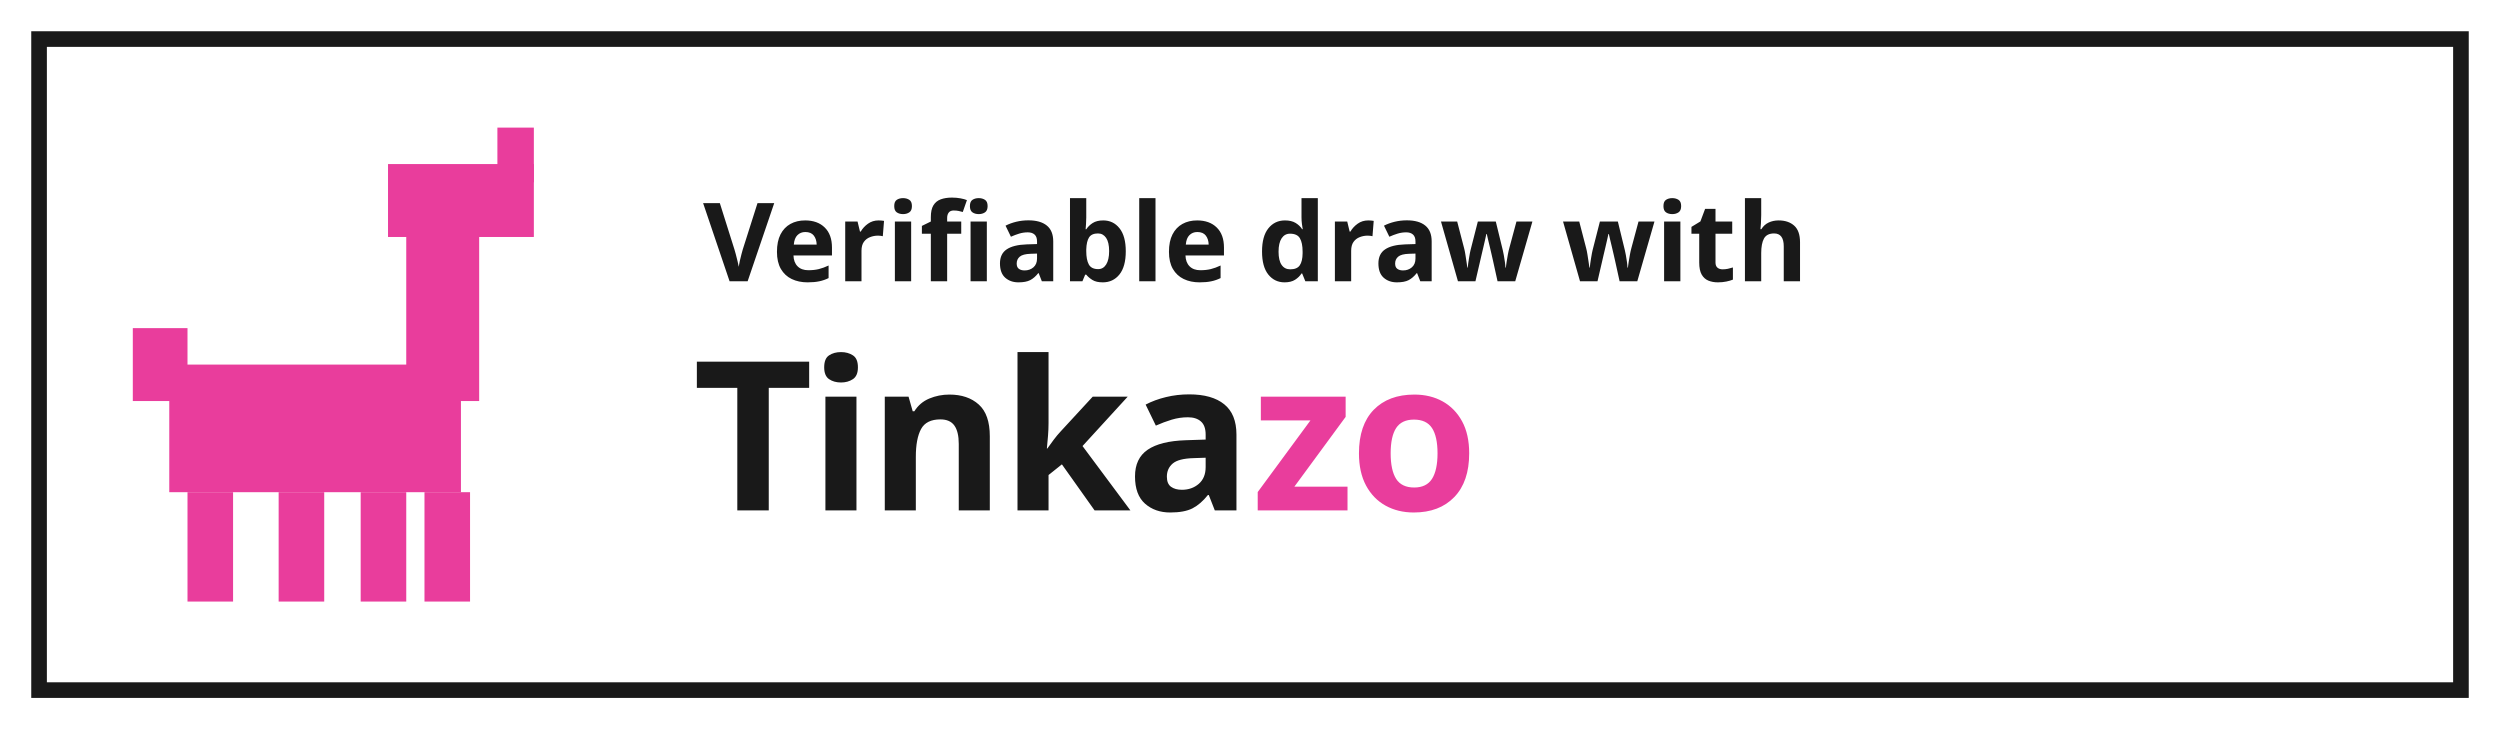
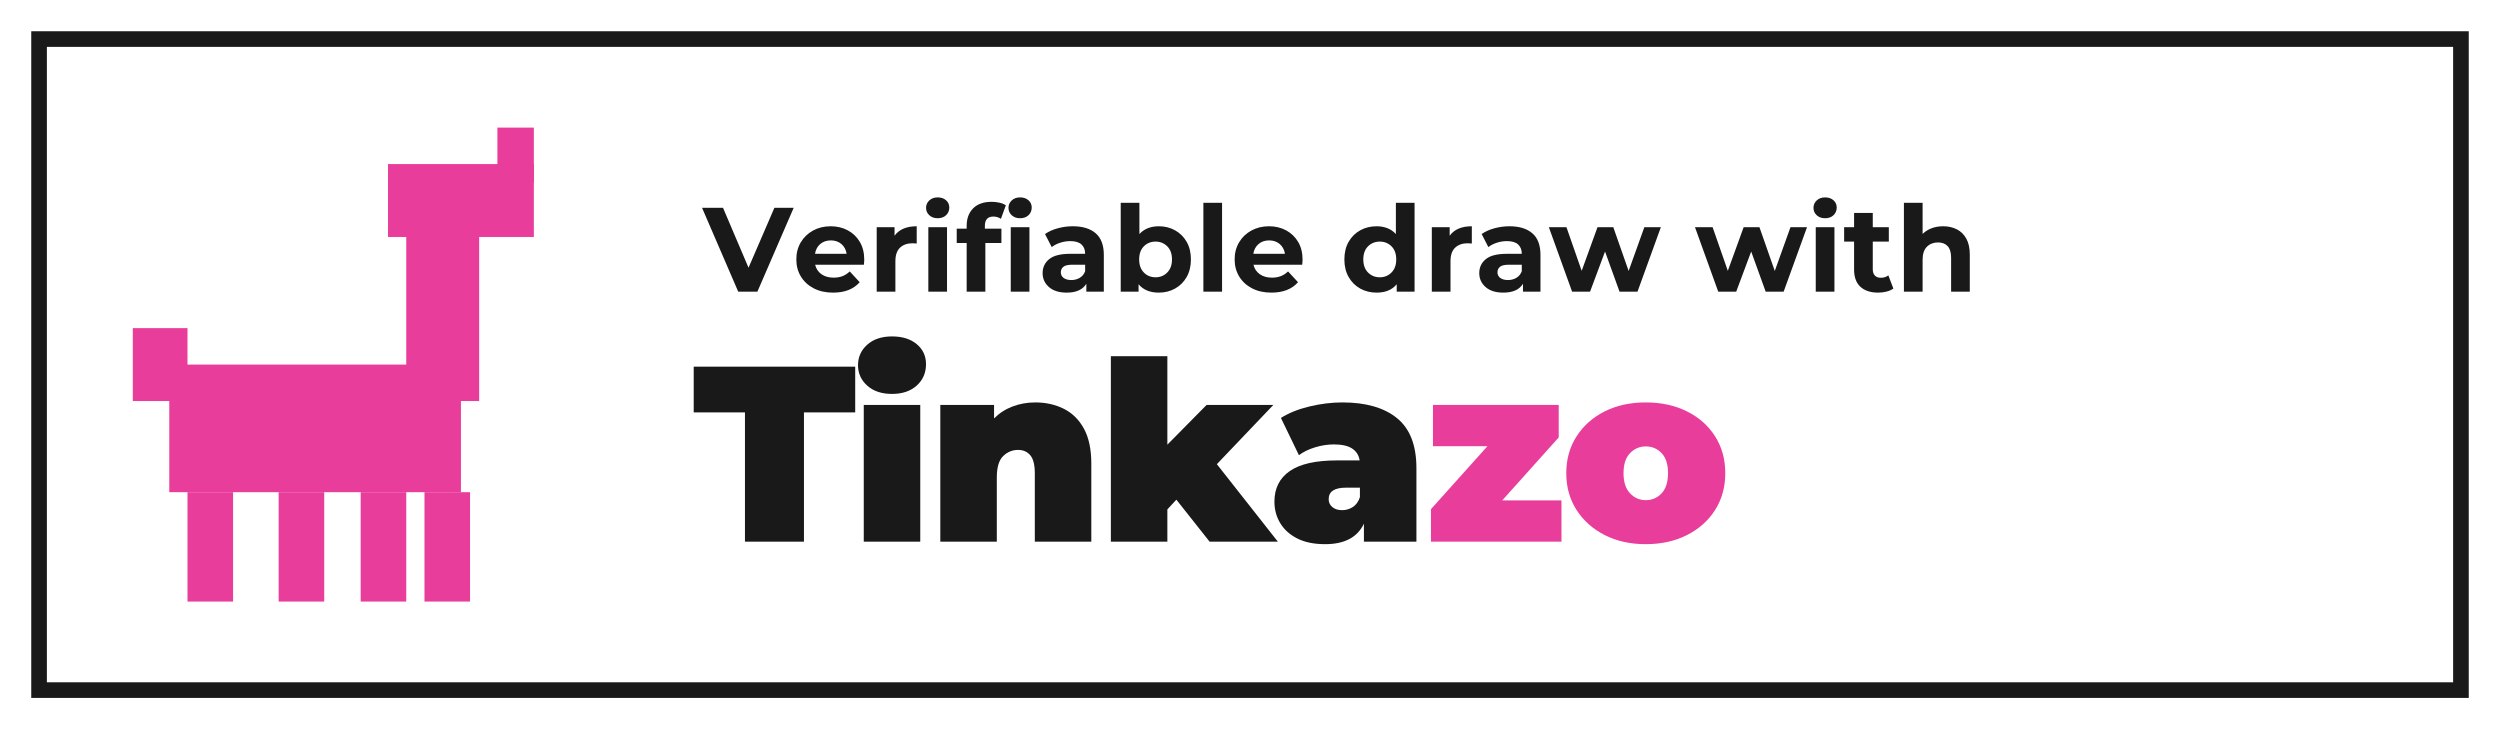
<svg xmlns="http://www.w3.org/2000/svg" width="960" height="280" viewBox="0 0 960 280" role="img" aria-labelledby="titulo" xml:lang="en">
  <path fill="#191919" d="M12 12h936v256H12z M18 18v244h924V18z" fill-rule="evenodd" />
  <g transform="translate(0 12) scale(.5)">
    <g fill="#e93d9c" transform="translate(256 256) scale(14) translate(-11 -11)">
      <rect x="2" y="11" width="16" height="7" />
      <rect x="15" y="3" width="4" height="10" />
      <rect x="14" y="0" width="8" height="4" />
      <rect x="20" y="-2" width="2" height="3" />
      <rect x="3" y="18" width="2.5" height="6" />
      <rect x="8" y="18" width="2.5" height="6" />
      <rect x="12.5" y="18" width="2.5" height="6" />
      <rect x="16" y="18" width="2.5" height="6" />
      <rect x="0" y="9" width="3" height="4" />
    </g>
  </g>
-   <g fill="#191919" font-family="system-ui, sans-serif">
-     <text x="270" y="108" font-size="42" font-weight="700">Verifiable draw with</text>
-     <text x="266" y="196" font-size="80" font-weight="900" letter-spacing="-1.6">Tinka<tspan fill="#e93d9c">zo</tspan>
-     </text>
-   </g>
+   <path fill="#191919" d="M290.838 112L283.478 112L269.586 79.8L277.636 79.8L287.434 102.8L297.37 79.8L304.776 79.8L290.838 112M319.91 112.368L319.91 112.368C317.058 112.368 314.574 111.816 312.458 110.712C310.342 109.608 308.701 108.098 307.536 106.181C306.371 104.264 305.788 102.079 305.788 99.626L305.788 99.626C305.788 97.142 306.363 94.942 307.513 93.025C308.663 91.108 310.235 89.606 312.228 88.517C314.221 87.428 316.475 86.884 318.99 86.884L318.99 86.884C321.413 86.884 323.598 87.405 325.545 88.448C327.492 89.491 329.033 90.97 330.168 92.887C331.303 94.804 331.87 97.081 331.87 99.718L331.87 99.718C331.87 99.994 331.855 100.308 331.824 100.661C331.793 101.014 331.763 101.343 331.732 101.65L331.732 101.65L313.01 101.65C313.378 103.183 314.183 104.395 315.425 105.284C316.667 106.173 318.223 106.618 320.094 106.618L320.094 106.618C321.413 106.618 322.57 106.419 323.567 106.02C324.564 105.621 325.476 105.023 326.304 104.226L326.304 104.226L330.122 108.366C327.791 111.034 324.387 112.368 319.91 112.368M312.964 97.464L312.964 97.464L325.108 97.464C324.863 95.9 324.196 94.65 323.107 93.715C322.018 92.78 320.661 92.312 319.036 92.312L319.036 92.312C317.411 92.312 316.054 92.78 314.965 93.715C313.876 94.65 313.209 95.9 312.964 97.464M343.83 112L336.654 112L336.654 87.252L343.508 87.252L343.508 90.518C345.256 88.095 348.093 86.884 352.018 86.884L352.018 86.884L352.018 93.508C351.405 93.447 350.868 93.416 350.408 93.416L350.408 93.416C348.415 93.416 346.82 93.976 345.624 95.095C344.428 96.214 343.83 97.955 343.83 100.316L343.83 100.316L343.83 112M363.656 112L356.48 112L356.48 87.252L363.656 87.252L363.656 112M360.068 83.802L360.068 83.802C358.749 83.802 357.676 83.419 356.848 82.652C356.02 81.885 355.606 80.935 355.606 79.8L355.606 79.8C355.606 78.696 356.02 77.753 356.848 76.971C357.676 76.189 358.749 75.798 360.068 75.798L360.068 75.798C361.387 75.798 362.46 76.166 363.288 76.902C364.116 77.638 364.53 78.558 364.53 79.662L364.53 79.662C364.53 80.858 364.124 81.847 363.311 82.629C362.498 83.411 361.417 83.802 360.068 83.802M378.376 112L371.2 112L371.2 93.324L367.382 93.324L367.382 87.804L371.2 87.804L371.2 86.7C371.2 83.909 372.028 81.678 373.684 80.007C375.34 78.336 377.701 77.5 380.768 77.5L380.768 77.5C381.78 77.5 382.777 77.607 383.758 77.822C384.739 78.037 385.567 78.374 386.242 78.834L386.242 78.834L384.356 84.032C383.957 83.756 383.513 83.541 383.022 83.388C382.531 83.235 382.01 83.158 381.458 83.158L381.458 83.158C379.281 83.158 378.192 84.354 378.192 86.746L378.192 86.746L378.192 87.804L384.54 87.804L384.54 93.324L378.376 93.324L378.376 112M395.304 112L388.128 112L388.128 87.252L395.304 87.252L395.304 112M391.716 83.802L391.716 83.802C390.397 83.802 389.324 83.419 388.496 82.652C387.668 81.885 387.254 80.935 387.254 79.8L387.254 79.8C387.254 78.696 387.668 77.753 388.496 76.971C389.324 76.189 390.397 75.798 391.716 75.798L391.716 75.798C393.035 75.798 394.108 76.166 394.936 76.902C395.764 77.638 396.178 78.558 396.178 79.662L396.178 79.662C396.178 80.858 395.772 81.847 394.959 82.629C394.146 83.411 393.065 83.802 391.716 83.802M423.87 112L417.154 112L417.154 108.964C415.774 111.233 413.259 112.368 409.61 112.368L409.61 112.368C406.697 112.368 404.427 111.655 402.802 110.229C401.177 108.803 400.364 107.017 400.364 104.87L400.364 104.87C400.364 102.693 401.192 100.914 402.848 99.534C404.504 98.154 407.218 97.464 410.99 97.464L410.99 97.464L416.694 97.464L416.694 97.464C416.694 95.931 416.226 94.735 415.291 93.876C414.356 93.017 412.922 92.588 410.99 92.588L410.99 92.588C409.671 92.588 408.376 92.795 407.103 93.209C405.83 93.623 404.749 94.183 403.86 94.888L403.86 94.888L401.284 89.874C402.633 88.923 404.259 88.187 406.16 87.666C408.061 87.145 409.993 86.884 411.956 86.884L411.956 86.884C415.728 86.884 418.657 87.781 420.742 89.575C422.827 91.369 423.87 94.137 423.87 97.878L423.87 97.878L423.87 112M416.694 104.18L416.694 104.18L416.694 101.65L411.772 101.65C410.085 101.65 408.928 101.926 408.299 102.478C407.67 103.03 407.356 103.72 407.356 104.548L407.356 104.548C407.356 105.468 407.716 106.196 408.437 106.733C409.158 107.27 410.147 107.538 411.404 107.538L411.404 107.538C412.6 107.538 413.673 107.254 414.624 106.687C415.575 106.12 416.265 105.284 416.694 104.18M444.984 112.368L444.984 112.368C441.58 112.368 438.989 111.295 437.21 109.148L437.21 109.148L437.21 112L430.356 112L430.356 77.868L437.532 77.868L437.532 89.874C438.452 88.862 439.541 88.111 440.798 87.62C442.055 87.129 443.451 86.884 444.984 86.884L444.984 86.884C447.284 86.884 449.369 87.405 451.24 88.448C453.111 89.491 454.59 90.963 455.679 92.864C456.768 94.765 457.312 97.019 457.312 99.626L457.312 99.626C457.312 102.202 456.768 104.448 455.679 106.365C454.59 108.282 453.111 109.761 451.24 110.804C449.369 111.847 447.284 112.368 444.984 112.368M443.742 106.48L443.742 106.48C445.521 106.48 447.016 105.867 448.227 104.64C449.438 103.413 450.044 101.742 450.044 99.626L450.044 99.626C450.044 97.479 449.438 95.8 448.227 94.589C447.016 93.378 445.521 92.772 443.742 92.772L443.742 92.772C441.933 92.772 440.43 93.378 439.234 94.589C438.038 95.8 437.44 97.479 437.44 99.626L437.44 99.626C437.44 101.742 438.038 103.413 439.234 104.64C440.43 105.867 441.933 106.48 443.742 106.48M469.272 112L462.096 112L462.096 77.868L469.272 77.868L469.272 112M488.224 112.368L488.224 112.368C485.372 112.368 482.888 111.816 480.772 110.712C478.656 109.608 477.015 108.098 475.85 106.181C474.685 104.264 474.102 102.079 474.102 99.626L474.102 99.626C474.102 97.142 474.677 94.942 475.827 93.025C476.977 91.108 478.549 89.606 480.542 88.517C482.535 87.428 484.789 86.884 487.304 86.884L487.304 86.884C489.727 86.884 491.912 87.405 493.859 88.448C495.806 89.491 497.347 90.97 498.482 92.887C499.617 94.804 500.184 97.081 500.184 99.718L500.184 99.718C500.184 99.994 500.169 100.308 500.138 100.661C500.107 101.014 500.077 101.343 500.046 101.65L500.046 101.65L481.324 101.65C481.692 103.183 482.497 104.395 483.739 105.284C484.981 106.173 486.537 106.618 488.408 106.618L488.408 106.618C489.727 106.618 490.884 106.419 491.881 106.02C492.878 105.621 493.79 105.023 494.618 104.226L494.618 104.226L498.436 108.366C496.105 111.034 492.701 112.368 488.224 112.368M481.278 97.464L481.278 97.464L493.422 97.464C493.177 95.9 492.51 94.65 491.421 93.715C490.332 92.78 488.975 92.312 487.35 92.312L487.35 92.312C485.725 92.312 484.368 92.78 483.279 93.715C482.19 94.65 481.523 95.9 481.278 97.464M528.612 112.368L528.612 112.368C526.281 112.368 524.181 111.847 522.31 110.804C520.439 109.761 518.96 108.282 517.871 106.365C516.782 104.448 516.238 102.202 516.238 99.626L516.238 99.626C516.238 97.019 516.782 94.765 517.871 92.864C518.96 90.963 520.439 89.491 522.31 88.448C524.181 87.405 526.281 86.884 528.612 86.884L528.612 86.884C530.115 86.884 531.495 87.129 532.752 87.62C534.009 88.111 535.098 88.862 536.018 89.874L536.018 89.874L536.018 77.868L543.194 77.868L543.194 112L536.34 112L536.34 109.148C534.592 111.295 532.016 112.368 528.612 112.368M529.854 106.48L529.854 106.48C531.633 106.48 533.128 105.867 534.339 104.64C535.55 103.413 536.156 101.742 536.156 99.626L536.156 99.626C536.156 97.479 535.55 95.8 534.339 94.589C533.128 93.378 531.633 92.772 529.854 92.772L529.854 92.772C528.045 92.772 526.534 93.378 525.323 94.589C524.112 95.8 523.506 97.479 523.506 99.626L523.506 99.626C523.506 101.742 524.112 103.413 525.323 104.64C526.534 105.867 528.045 106.48 529.854 106.48M556.994 112L549.818 112L549.818 87.252L556.672 87.252L556.672 90.518C558.42 88.095 561.257 86.884 565.182 86.884L565.182 86.884L565.182 93.508C564.569 93.447 564.032 93.416 563.572 93.416L563.572 93.416C561.579 93.416 559.984 93.976 558.788 95.095C557.592 96.214 556.994 97.955 556.994 100.316L556.994 100.316L556.994 112M591.54 112L584.824 112L584.824 108.964C583.444 111.233 580.929 112.368 577.28 112.368L577.28 112.368C574.367 112.368 572.097 111.655 570.472 110.229C568.847 108.803 568.034 107.017 568.034 104.87L568.034 104.87C568.034 102.693 568.862 100.914 570.518 99.534C572.174 98.154 574.888 97.464 578.66 97.464L578.66 97.464L584.364 97.464L584.364 97.464C584.364 95.931 583.896 94.735 582.961 93.876C582.026 93.017 580.592 92.588 578.66 92.588L578.66 92.588C577.341 92.588 576.046 92.795 574.773 93.209C573.5 93.623 572.419 94.183 571.53 94.888L571.53 94.888L568.954 89.874C570.303 88.923 571.929 88.187 573.83 87.666C575.731 87.145 577.663 86.884 579.626 86.884L579.626 86.884C583.398 86.884 586.327 87.781 588.412 89.575C590.497 91.369 591.54 94.137 591.54 97.878L591.54 97.878L591.54 112M584.364 104.18L584.364 104.18L584.364 101.65L579.442 101.65C577.755 101.65 576.598 101.926 575.969 102.478C575.34 103.03 575.026 103.72 575.026 104.548L575.026 104.548C575.026 105.468 575.386 106.196 576.107 106.733C576.828 107.27 577.817 107.538 579.074 107.538L579.074 107.538C580.27 107.538 581.343 107.254 582.294 106.687C583.245 106.12 583.935 105.284 584.364 104.18M610.584 112L603.684 112L594.76 87.252L601.522 87.252L607.364 103.996L613.436 87.252L619.508 87.252L625.396 104.042L631.422 87.252L637.77 87.252L628.8 112L621.9 112L616.334 96.59L610.584 112M666.704 112L659.804 112L650.88 87.252L657.642 87.252L663.484 103.996L669.556 87.252L675.628 87.252L681.516 104.042L687.542 87.252L693.89 87.252L684.92 112L678.02 112L672.454 96.59L666.704 112M704.424 112L697.248 112L697.248 87.252L704.424 87.252L704.424 112M700.836 83.802L700.836 83.802C699.517 83.802 698.444 83.419 697.616 82.652C696.788 81.885 696.374 80.935 696.374 79.8L696.374 79.8C696.374 78.696 696.788 77.753 697.616 76.971C698.444 76.189 699.517 75.798 700.836 75.798L700.836 75.798C702.155 75.798 703.228 76.166 704.056 76.902C704.884 77.638 705.298 78.558 705.298 79.662L705.298 79.662C705.298 80.858 704.892 81.847 704.079 82.629C703.266 83.411 702.185 83.802 700.836 83.802M721.214 112.368L721.214 112.368C718.301 112.368 716.031 111.624 714.406 110.137C712.781 108.65 711.968 106.434 711.968 103.49L711.968 103.49L711.968 92.772L708.15 92.772L708.15 87.252L711.968 87.252L711.968 81.778L719.144 81.778L719.144 87.252L725.308 87.252L725.308 92.772L719.144 92.772L719.144 103.398C719.144 104.441 719.412 105.246 719.949 105.813C720.486 106.38 721.245 106.664 722.226 106.664L722.226 106.664C723.361 106.664 724.327 106.357 725.124 105.744L725.124 105.744L727.056 110.804C726.32 111.325 725.438 111.716 724.411 111.977C723.384 112.238 722.318 112.368 721.214 112.368M738.28 112L731.104 112L731.104 77.868L738.28 77.868L738.28 89.828C739.261 88.877 740.419 88.149 741.753 87.643C743.087 87.137 744.551 86.884 746.146 86.884L746.146 86.884C748.109 86.884 749.864 87.275 751.413 88.057C752.962 88.839 754.181 90.035 755.07 91.645C755.959 93.255 756.404 95.317 756.404 97.832L756.404 97.832L756.404 112L749.228 112L749.228 98.936C749.228 96.943 748.783 95.471 747.894 94.52C747.005 93.569 745.778 93.094 744.214 93.094L744.214 93.094C742.497 93.094 741.078 93.638 739.959 94.727C738.84 95.816 738.28 97.495 738.28 99.764L738.28 99.764L738.28 112" />
+   <path fill="#191919" d="M308.72 208L286.064 208L286.064 158.368L266.384 158.368L266.384 140.8L328.4 140.8L328.4 158.368L308.72 158.368L308.72 208M353.38 208L331.684 208L331.684 155.488L353.38 155.488L353.38 208M342.532 151.264L342.532 151.264C338.564 151.264 335.396 150.208 333.028 148.096C330.66 145.984 329.476 143.36 329.476 140.224L329.476 140.224C329.476 137.088 330.66 134.464 333.028 132.352C335.396 130.24 338.564 129.184 342.532 129.184L342.532 129.184C346.5 129.184 349.668 130.176 352.036 132.16C354.404 134.144 355.588 136.704 355.588 139.84L355.588 139.84C355.588 143.168 354.404 145.904 352.036 148.048C349.668 150.192 346.5 151.264 342.532 151.264M382.776 208L361.08 208L361.08 155.488L381.72 155.488L381.72 160.672C383.768 158.624 386.152 157.088 388.872 156.064C391.592 155.04 394.488 154.528 397.56 154.528L397.56 154.528C401.592 154.528 405.24 155.344 408.504 156.976C411.768 158.608 414.344 161.152 416.232 164.608C418.12 168.064 419.064 172.544 419.064 178.048L419.064 178.048L419.064 208L397.368 208L397.368 181.792C397.368 178.528 396.792 176.208 395.64 174.832C394.488 173.456 392.92 172.768 390.936 172.768L390.936 172.768C388.76 172.768 386.856 173.552 385.224 175.12C383.592 176.688 382.776 179.424 382.776 183.328L382.776 183.328L382.776 208M448.268 208L426.572 208L426.572 136.768L448.268 136.768L448.268 170.752L463.34 155.488L488.972 155.488L467.276 178.24L490.7 208L464.492 208L451.724 191.872L448.268 195.616L448.268 208M543.904 208L523.744 208L523.744 201.088C521.248 206.336 516.288 208.96 508.864 208.96L508.864 208.96C504.576 208.96 500.992 208.224 498.112 206.752C495.232 205.28 493.056 203.312 491.584 200.848C490.112 198.384 489.376 195.648 489.376 192.64L489.376 192.64C489.376 187.52 491.344 183.6 495.28 180.88C499.216 178.16 505.248 176.8 513.376 176.8L513.376 176.8L522.112 176.8C521.792 174.816 520.832 173.296 519.232 172.24C517.632 171.184 515.296 170.656 512.224 170.656L512.224 170.656C509.856 170.656 507.456 171.024 505.024 171.76C502.592 172.496 500.512 173.504 498.784 174.784L498.784 174.784L491.872 160.48C494.944 158.56 498.624 157.088 502.912 156.064C507.2 155.04 511.392 154.528 515.488 154.528L515.488 154.528C524.512 154.528 531.504 156.544 536.464 160.576C541.424 164.608 543.904 171.008 543.904 179.776L543.904 179.776L543.904 208M522.208 190.912L522.208 190.912L522.208 187.264L516.832 187.264C512.416 187.264 510.208 188.736 510.208 191.68L510.208 191.68C510.208 192.896 510.672 193.904 511.6 194.704C512.528 195.504 513.792 195.904 515.392 195.904L515.392 195.904C516.864 195.904 518.224 195.504 519.472 194.704C520.72 193.904 521.632 192.64 522.208 190.912" />
+   <path fill="#e93d9c" d="M599.604 208L549.492 208L549.492 195.52L571.188 171.328L550.26 171.328L550.26 155.488L598.548 155.488L598.548 167.968L576.852 192.16L599.604 192.16L599.604 208M631.976 208.96L631.976 208.96C626.024 208.96 620.76 207.792 616.184 205.456C611.608 203.12 608.008 199.904 605.384 195.808C602.76 191.712 601.448 187.008 601.448 181.696L601.448 181.696C601.448 176.384 602.76 171.68 605.384 167.584C608.008 163.488 611.608 160.288 616.184 157.984C620.76 155.68 626.024 154.528 631.976 154.528L631.976 154.528C637.928 154.528 643.208 155.68 647.816 157.984C652.424 160.288 656.024 163.488 658.616 167.584C661.208 171.68 662.504 176.384 662.504 181.696L662.504 181.696C662.504 187.008 661.208 191.712 658.616 195.808C656.024 199.904 652.424 203.12 647.816 205.456C643.208 207.792 637.928 208.96 631.976 208.96M631.976 192.064L631.976 192.064C634.408 192.064 636.44 191.184 638.072 189.424C639.704 187.664 640.52 185.088 640.52 181.696L640.52 181.696C640.52 178.304 639.704 175.744 638.072 174.016C636.44 172.288 634.408 171.424 631.976 171.424L631.976 171.424C629.608 171.424 627.592 172.288 625.928 174.016C624.264 175.744 623.432 178.304 623.432 181.696L623.432 181.696C623.432 185.088 624.264 187.664 625.928 189.424C627.592 191.184 629.608 192.064 631.976 192.064" />
</svg>
